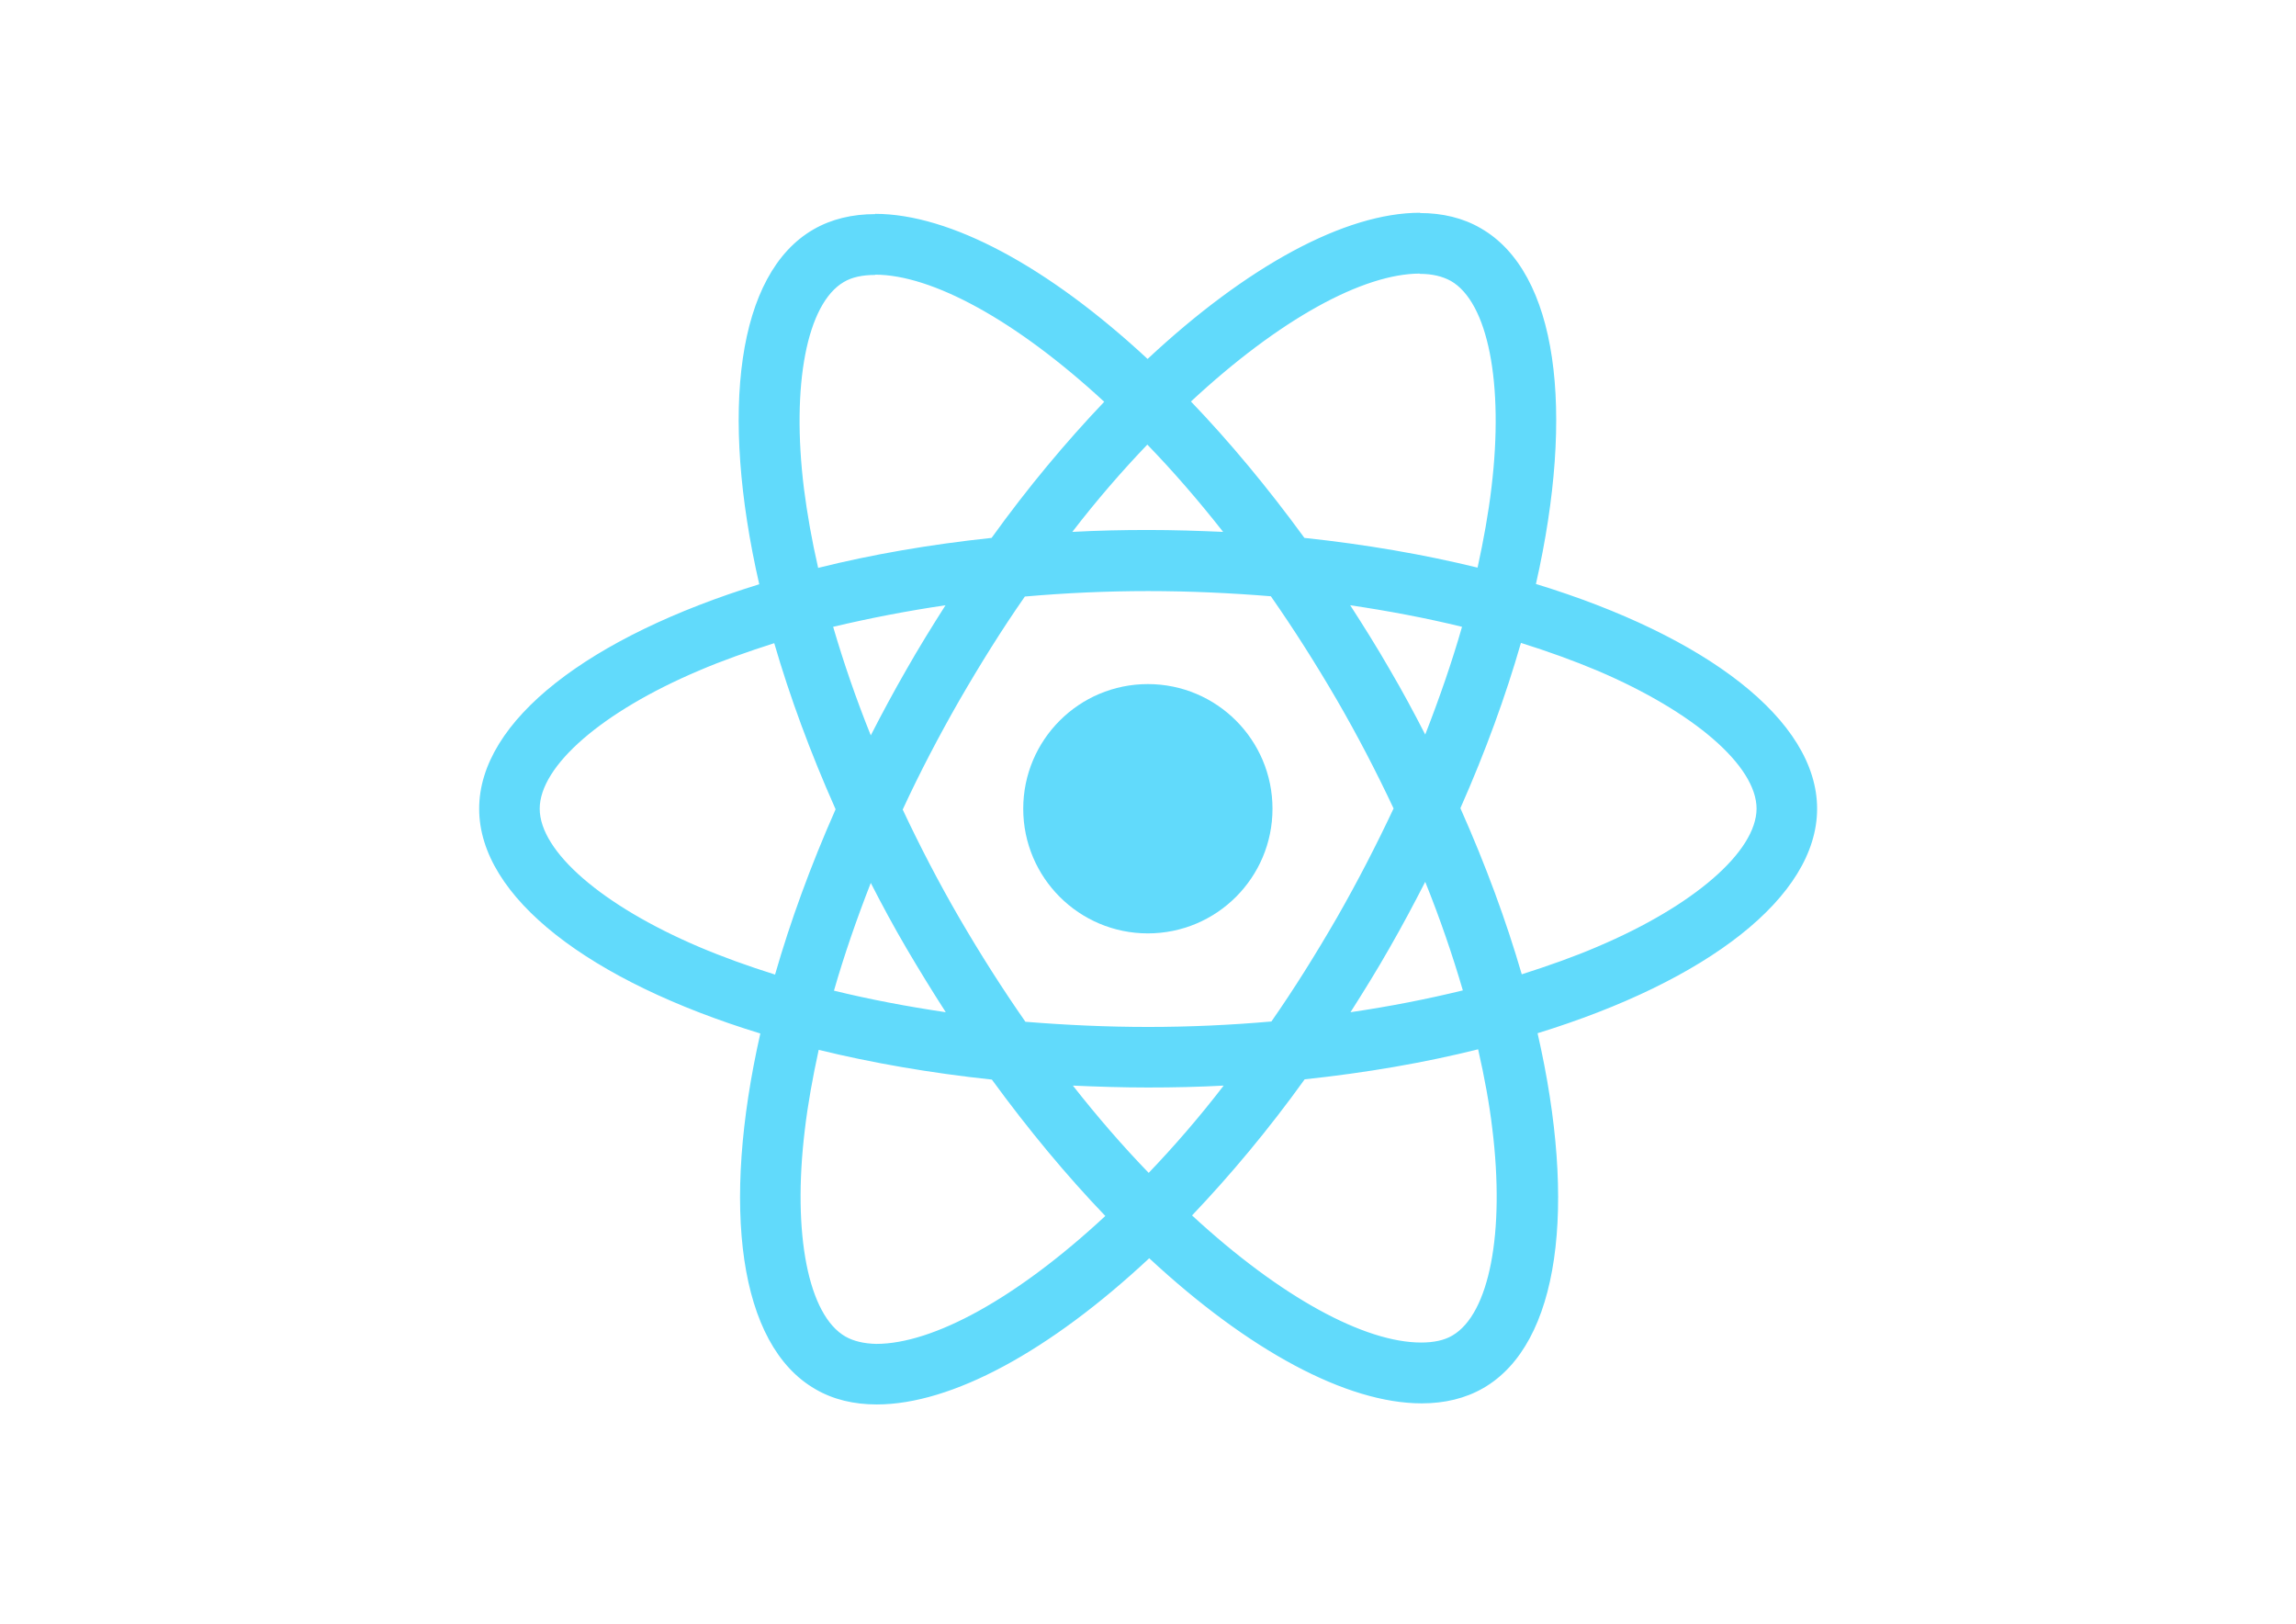
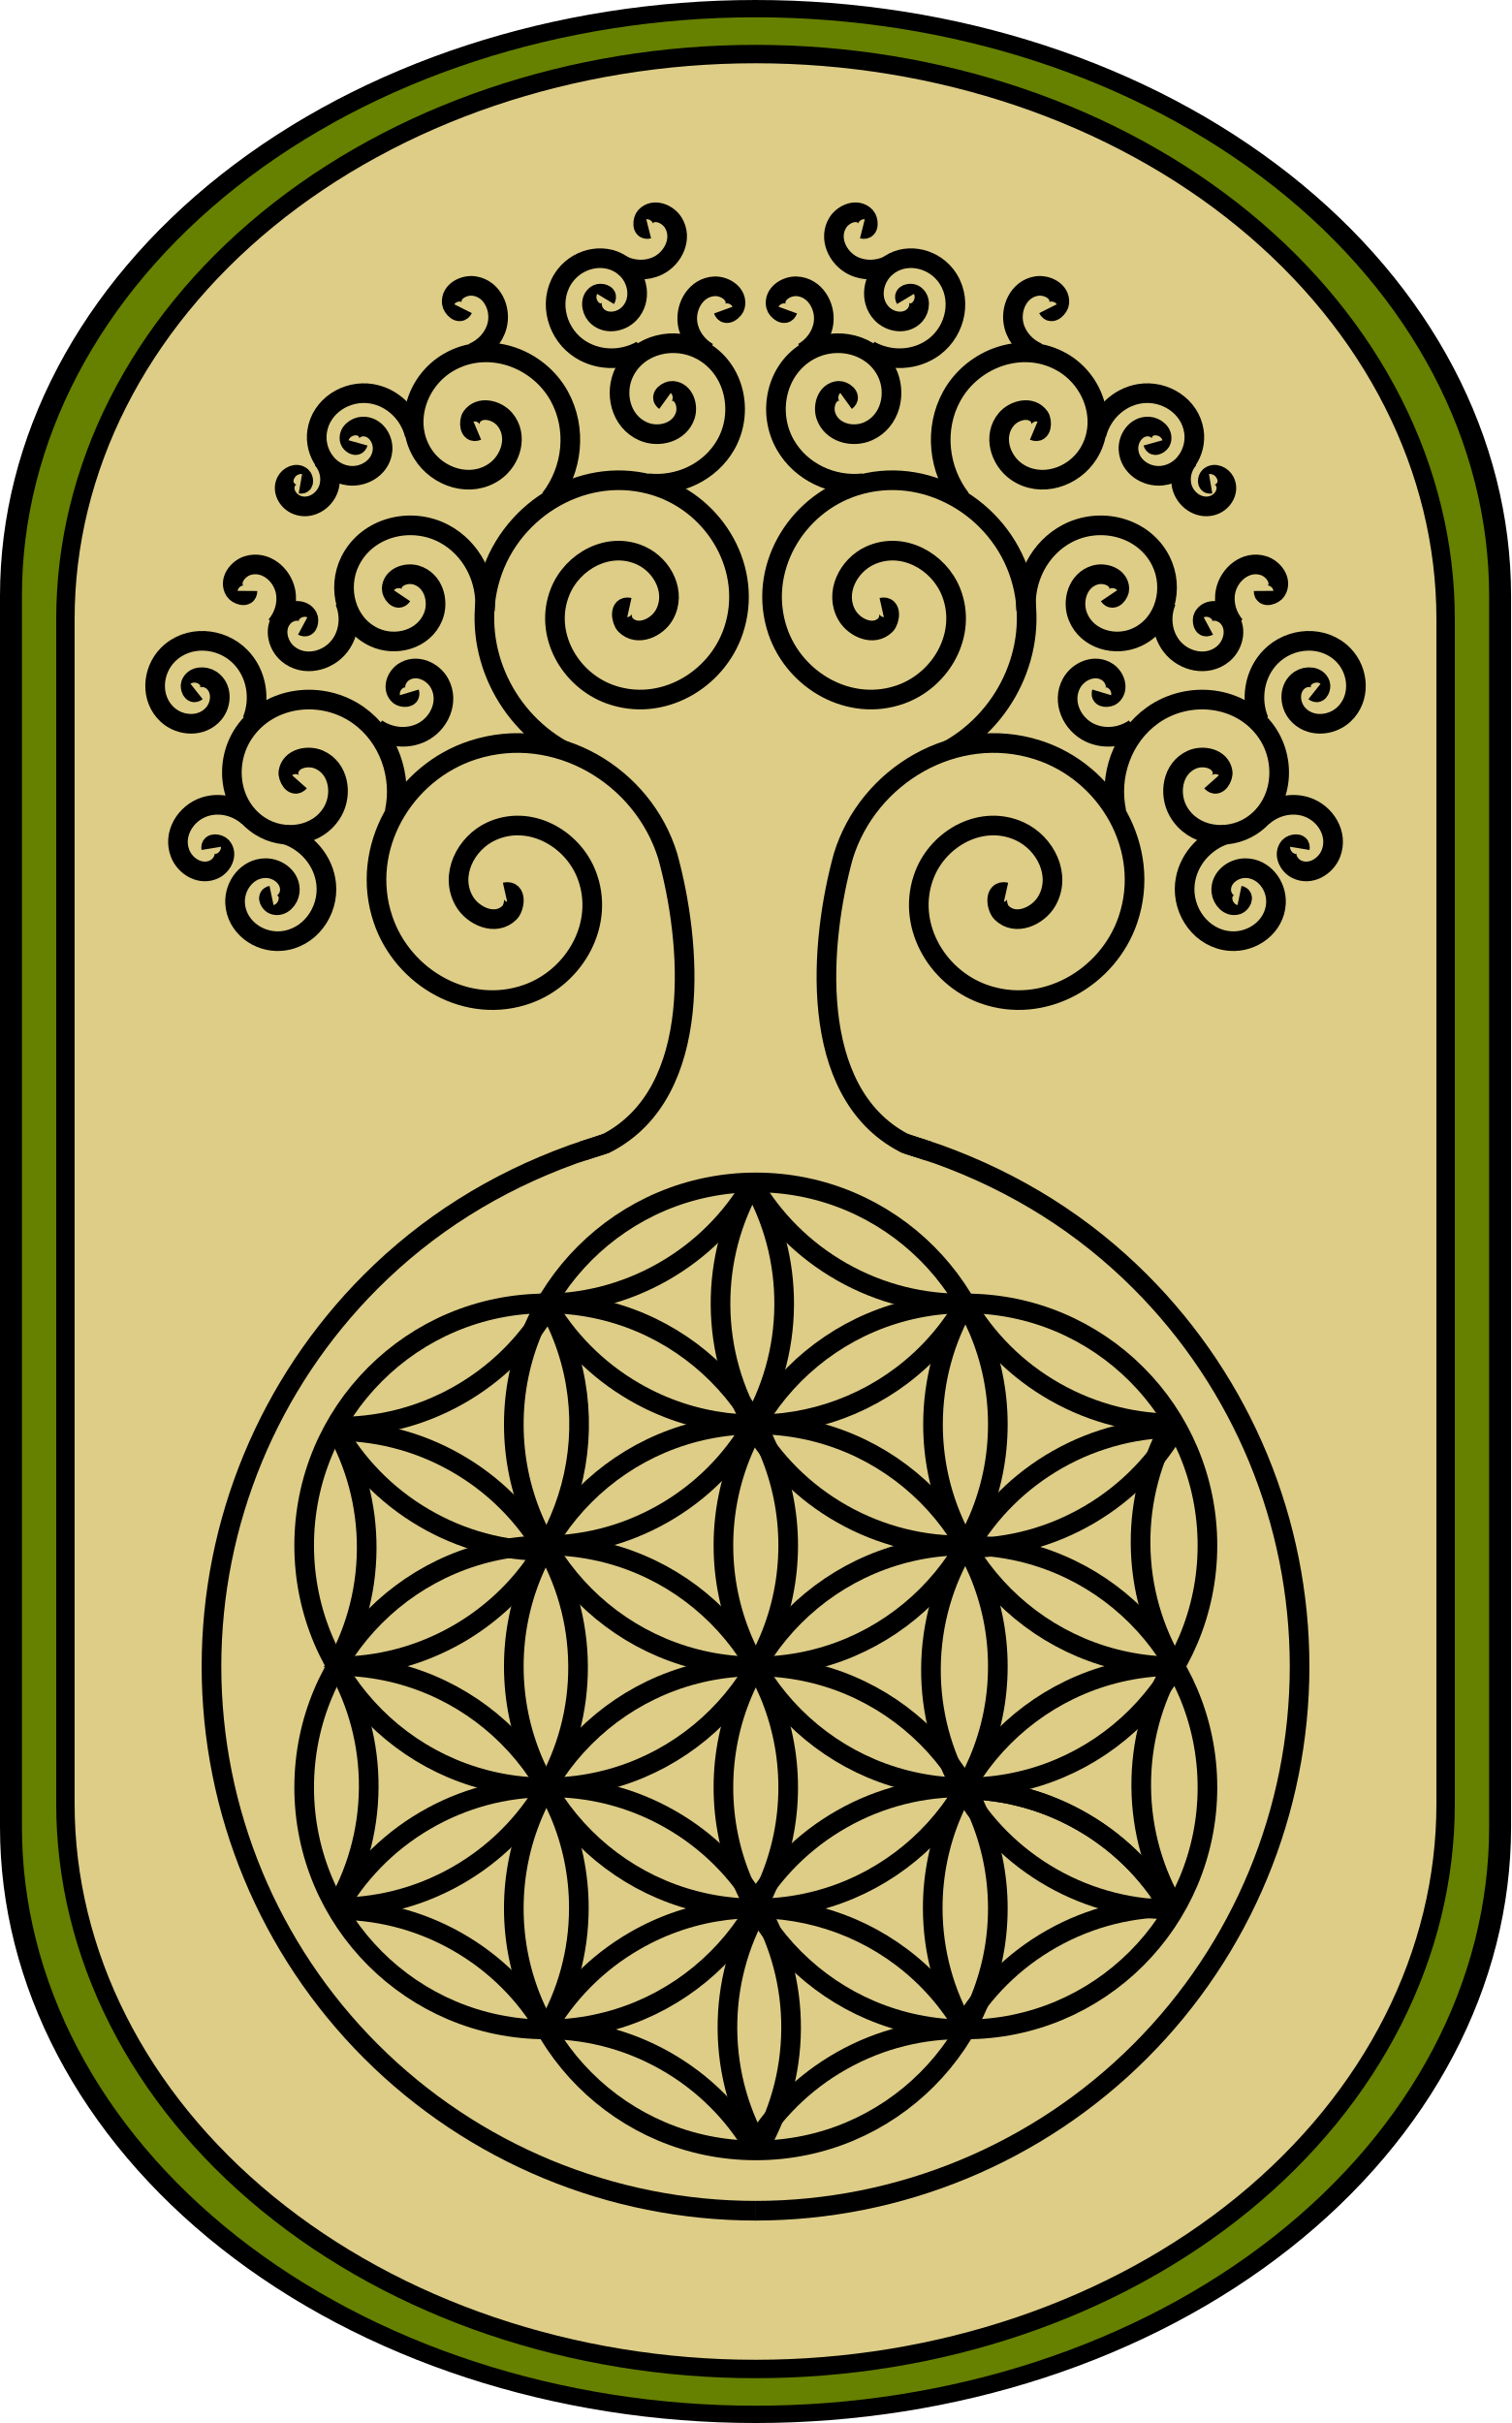
- <svg xmlns="http://www.w3.org/2000/svg" viewBox="0 0 841.9 595.3">
-   <g fill="#61DAFB">
-     <path d="M666.3 296.5c0-32.5-40.7-63.3-103.1-82.4 14.4-63.6 8-114.2-20.2-130.4-6.5-3.8-14.1-5.6-22.4-5.6v22.3c4.6 0 8.3.9 11.4 2.6 13.6 7.8 19.5 37.5 14.9 75.7-1.1 9.4-2.9 19.3-5.1 29.4-19.6-4.8-41-8.5-63.5-10.9-13.5-18.5-27.5-35.3-41.6-50 32.6-30.3 63.2-46.9 84-46.9V78c-27.5 0-63.5 19.6-99.9 53.6-36.4-33.8-72.4-53.2-99.9-53.2v22.3c20.7 0 51.4 16.5 84 46.6-14 14.7-28 31.4-41.3 49.9-22.6 2.4-44 6.1-63.6 11-2.3-10-4-19.7-5.2-29-4.7-38.2 1.1-67.9 14.6-75.8 3-1.8 6.9-2.6 11.5-2.6V78.5c-8.4 0-16 1.8-22.6 5.6-28.1 16.2-34.4 66.7-19.9 130.1-62.2 19.2-102.7 49.9-102.7 82.3 0 32.5 40.7 63.3 103.1 82.4-14.4 63.6-8 114.2 20.2 130.4 6.5 3.8 14.1 5.6 22.5 5.6 27.5 0 63.5-19.6 99.9-53.6 36.4 33.8 72.4 53.2 99.9 53.2 8.4 0 16-1.8 22.6-5.6 28.1-16.2 34.4-66.7 19.9-130.1 62-19.1 102.5-49.9 102.5-82.3zm-130.2-66.7c-3.7 12.9-8.3 26.2-13.5 39.5-4.1-8-8.4-16-13.1-24-4.6-8-9.5-15.8-14.4-23.4 14.2 2.1 27.9 4.7 41 7.9zm-45.8 106.5c-7.8 13.5-15.8 26.3-24.1 38.2-14.9 1.3-30 2-45.2 2-15.1 0-30.2-.7-45-1.9-8.3-11.9-16.4-24.6-24.2-38-7.6-13.1-14.5-26.4-20.8-39.8 6.2-13.4 13.2-26.8 20.7-39.9 7.8-13.5 15.8-26.3 24.1-38.2 14.9-1.3 30-2 45.2-2 15.1 0 30.2.7 45 1.9 8.3 11.9 16.4 24.6 24.2 38 7.6 13.1 14.5 26.4 20.8 39.8-6.3 13.4-13.2 26.8-20.7 39.9zm32.3-13c5.4 13.4 10 26.8 13.8 39.8-13.1 3.2-26.9 5.9-41.2 8 4.9-7.7 9.8-15.6 14.4-23.7 4.6-8 8.9-16.1 13-24.1zM421.2 430c-9.3-9.6-18.6-20.3-27.8-32 9 .4 18.2.7 27.5.7 9.4 0 18.7-.2 27.8-.7-9 11.7-18.3 22.4-27.5 32zm-74.4-58.9c-14.2-2.1-27.9-4.7-41-7.9 3.7-12.9 8.3-26.2 13.5-39.5 4.1 8 8.4 16 13.1 24 4.7 8 9.5 15.8 14.4 23.4zM420.7 163c9.3 9.6 18.6 20.3 27.8 32-9-.4-18.2-.7-27.5-.7-9.4 0-18.7.2-27.8.7 9-11.7 18.3-22.4 27.5-32zm-74 58.9c-4.9 7.7-9.8 15.6-14.4 23.7-4.6 8-8.9 16-13 24-5.4-13.4-10-26.8-13.8-39.8 13.1-3.1 26.9-5.8 41.2-7.9zm-90.5 125.2c-35.4-15.1-58.3-34.9-58.3-50.6 0-15.7 22.9-35.6 58.3-50.6 8.6-3.7 18-7 27.7-10.1 5.7 19.6 13.2 40 22.5 60.9-9.2 20.8-16.6 41.1-22.2 60.6-9.9-3.1-19.3-6.5-28-10.2zM310 490c-13.6-7.8-19.5-37.5-14.9-75.7 1.1-9.4 2.9-19.3 5.1-29.4 19.6 4.8 41 8.5 63.5 10.9 13.5 18.5 27.5 35.3 41.6 50-32.6 30.3-63.2 46.9-84 46.9-4.5-.1-8.3-1-11.3-2.7zm237.2-76.2c4.7 38.2-1.1 67.9-14.6 75.8-3 1.8-6.9 2.6-11.5 2.6-20.7 0-51.4-16.5-84-46.6 14-14.7 28-31.4 41.3-49.9 22.6-2.4 44-6.1 63.6-11 2.3 10.1 4.1 19.8 5.2 29.1zm38.5-66.7c-8.6 3.7-18 7-27.7 10.1-5.7-19.6-13.2-40-22.5-60.9 9.2-20.8 16.6-41.1 22.2-60.6 9.9 3.1 19.3 6.5 28.1 10.2 35.4 15.1 58.3 34.9 58.3 50.6-.1 15.7-23 35.6-58.4 50.6zM320.8 78.4z" />
-     <circle cx="420.9" cy="296.5" r="45.7" />
-     <path d="M520.5 78.1z" />
+ <svg xmlns="http://www.w3.org/2000/svg" xmlns:xlink="http://www.w3.org/1999/xlink" id="svg7651" version="1.1" viewBox="0 0 50 80.178" height="378.795" width="236.221">
+   <defs id="defs7645" />
+   <g transform="translate(66.58364,-95.17914)" id="layer1">
+     <path transform="matrix(0,0.01237929,-0.01569785,0,-3.183734,125.4644)" d="m -853.869,876.732 c -416.245,0 -815.441,165.354 -1109.771,459.684 -294.33,294.33 -459.684,693.527 -459.684,1109.772 0,416.246 165.354,815.443 459.684,1109.773 294.33,294.33 693.526,459.684 1109.771,459.684 H 2437.781 c 416.246,0 815.443,-165.354 1109.774,-459.684 294.33,-294.33 459.684,-693.527 459.684,-1109.773 0,-416.245 -165.354,-815.442 -459.684,-1109.772 C 3253.225,1042.086 2854.027,876.732 2437.781,876.732 Z" id="background-green" style="fill:#668000;fill-opacity:1;fill-rule:evenodd;stroke:#000000;stroke-width:46.238;stroke-linecap:butt;stroke-linejoin:miter;stroke-miterlimit:4;stroke-dasharray:none;stroke-opacity:1" xlink:href="#path11514-9" />
+     <path id="background-kahki" d="m -25.437,102.444 c -4.282,-3.506 -10.091,-5.476 -16.147,-5.476 -6.056,0 -11.864,1.97 -16.147,5.476 -4.282,3.506 -6.688,8.261 -6.688,13.22 v 39.21 c 0,4.958 2.406,9.713 6.688,13.22 4.282,3.506 10.091,5.476 16.147,5.476 6.056,0 11.864,-1.97 16.147,-5.476 4.282,-3.506 6.688,-8.261 6.688,-13.22 v -39.21 c 0,-4.958 -2.406,-9.713 -6.688,-13.22 z" style="fill:#decd87;fill-opacity:1;fill-rule:evenodd;stroke:#000000;stroke-width:0.609;stroke-linecap:butt;stroke-linejoin:miter;stroke-miterlimit:4;stroke-dasharray:none;stroke-opacity:1" />
+     <g id="tree-left">
+       <g id="g6892" transform="matrix(0.02395749,0,0,0.02395749,-17.08046,114.547)" style="fill:none;stroke:#000000;stroke-width:27.127;stroke-miterlimit:4;stroke-dasharray:none;stroke-opacity:1">
+         <path style="fill:none;fill-opacity:0.183;stroke:#000000;stroke-width:27.127;stroke-miterlimit:4;stroke-dasharray:none;stroke-dashoffset:0;stroke-opacity:1" d="m -1261.86,781.462 c 14.164,-4.793 29.046,-8.654 33.9,-11.185 m 0,0 c 135.217,-70.513 116.205,-279.516 83.876,-396.417 -34.371,-111.57 -155.028,-182.845 -268.509,-146.478 -96.296,30.86 -157.741,136.023 -124.658,234.163 27.316,81.031 117.04,132.685 199.816,102.838 65.779,-23.719 107.714,-98.096 81.017,-165.47 -20.03,-50.549 -79.237,-82.901 -131.123,-59.197 -35.356,16.152 -58.446,60.619 -37.377,96.777 11.778,20.214 43.047,34.977 62.43,15.557 7.153,-7.166 10.633,-31.852 -6.263,-28.083" id="path6854" />
+         <path transform="scale(-1,1)" style="fill:none;fill-rule:evenodd;stroke:#000000;stroke-width:27.127;stroke-linecap:butt;stroke-linejoin:miter;stroke-miterlimit:4;stroke-dasharray:none;stroke-opacity:1" id="path6856" d="m 1197.039,30.743 c 14.413,-3.214 11.444,17.843 5.343,23.955 -16.534,16.565 -43.206,3.972 -53.254,-13.27 -17.972,-30.843 1.724,-68.773 31.883,-82.552 44.26,-20.22 94.764,7.377 111.85,50.496 22.772,57.471 -12.998,120.915 -69.109,141.148 -70.609,25.461 -147.145,-18.601 -170.446,-87.722 -28.22,-83.714 24.193,-173.42 106.335,-199.744 96.801,-31.022 199.723,29.777 229.042,124.948 28.37,92.09 -15.739,192.553 -98.765,239.333" />
+         <path transform="matrix(0.2945199,0.810288,-0.810288,0.2945199,-1507.921,-709.3966)" style="fill:none;fill-rule:evenodd;stroke:#000000;stroke-width:31.464;stroke-linecap:butt;stroke-linejoin:miter;stroke-miterlimit:4;stroke-dasharray:none;stroke-opacity:1" id="path6858" d="m 638.416,-212.349 c -9.964,6.754 -14.02,-10.099 -11.226,-16.561 7.573,-17.511 31.565,-15.954 44.347,-5.891 22.864,17.999 19.294,52.654 0.557,72.134 -27.497,28.587 -74.051,22.793 -99.92,-4.778 -34.479,-36.748 -26.365,-95.561 10.112,-127.707 45.903,-40.452 117.124,-29.975 155.493,15.447 32.432,38.393 37.243,93.887 15.046,138.475" />
+         <path transform="matrix(0.7996264,-0.3223449,0.3223449,0.7996264,-1953.041,390.0202)" d="m 638.416,-212.349 c -9.964,6.754 -14.02,-10.099 -11.226,-16.561 7.573,-17.511 31.565,-15.954 44.347,-5.891 22.864,17.999 19.294,52.654 0.557,72.134 -27.497,28.587 -74.051,22.793 -99.92,-4.778 -34.479,-36.748 -26.365,-95.561 10.112,-127.707 45.903,-40.452 117.124,-29.975 155.493,15.447 32.432,38.393 37.243,93.887 15.046,138.475" id="path6860" style="fill:none;fill-rule:evenodd;stroke:#000000;stroke-width:31.464;stroke-linecap:butt;stroke-linejoin:miter;stroke-miterlimit:4;stroke-dasharray:none;stroke-opacity:1" />
+         <path transform="matrix(1.003342,0.2005017,-0.2005017,1.003342,-2090.157,-128.5292)" d="m 638.416,-212.349 c -9.964,6.754 -14.02,-10.099 -11.226,-16.561 7.573,-17.511 31.565,-15.954 44.347,-5.891 22.864,17.999 19.294,52.654 0.557,72.134 -27.497,28.587 -74.051,22.793 -99.92,-4.778 -34.479,-36.748 -26.365,-95.561 10.112,-127.707 45.903,-40.452 117.124,-29.975 155.493,15.447 32.432,38.393 37.243,93.887 15.046,138.475" id="path6862" style="fill:none;fill-rule:evenodd;stroke:#000000;stroke-width:26.512;stroke-linecap:butt;stroke-linejoin:miter;stroke-miterlimit:4;stroke-dasharray:none;stroke-opacity:1" />
+         <path transform="matrix(0.9915529,-0.2524267,0.2524267,0.9915529,-2232.054,643.155)" style="fill:none;fill-rule:evenodd;stroke:#000000;stroke-width:26.512;stroke-linecap:butt;stroke-linejoin:miter;stroke-miterlimit:4;stroke-dasharray:none;stroke-opacity:1" id="path6864" d="m 638.416,-212.349 c -9.964,6.754 -14.02,-10.099 -11.226,-16.561 7.573,-17.511 31.565,-15.954 44.347,-5.891 22.864,17.999 19.294,52.654 0.557,72.134 -27.497,28.587 -74.051,22.793 -99.92,-4.778 -34.479,-36.748 -26.365,-95.561 10.112,-127.707 45.903,-40.452 117.124,-29.975 155.493,15.447 32.432,38.393 37.243,93.887 15.046,138.475" />
+         <path transform="matrix(0.03468994,0.6418472,0.6418472,-0.03468994,-1115.731,-812.6412)" d="m 638.416,-212.349 c -9.964,6.754 -14.02,-10.099 -11.226,-16.561 7.573,-17.511 31.565,-15.954 44.347,-5.891 22.864,17.999 19.294,52.654 0.557,72.134 -27.497,28.587 -74.051,22.793 -99.92,-4.778 -34.479,-36.748 -26.365,-95.561 10.112,-127.707 45.903,-40.452 117.124,-29.975 155.493,15.447 32.432,38.393 37.243,93.887 15.046,138.475" id="path6866" style="fill:none;fill-rule:evenodd;stroke:#000000;stroke-width:42.202;stroke-linecap:butt;stroke-linejoin:miter;stroke-miterlimit:4;stroke-dasharray:none;stroke-opacity:1" />
+         <path transform="matrix(0.4462059,-0.4626787,-0.4626787,-0.4462059,-2074.378,629.0607)" style="fill:none;fill-rule:evenodd;stroke:#000000;stroke-width:42.202;stroke-linecap:butt;stroke-linejoin:miter;stroke-miterlimit:4;stroke-dasharray:none;stroke-opacity:1" id="path6868" d="m 638.416,-212.349 c -9.964,6.754 -14.02,-10.099 -11.226,-16.561 7.573,-17.511 31.565,-15.954 44.347,-5.891 22.864,17.999 19.294,52.654 0.557,72.134 -27.497,28.587 -74.051,22.793 -99.92,-4.778 -34.479,-36.748 -26.365,-95.561 10.112,-127.707 45.903,-40.452 117.124,-29.975 155.493,15.447 32.432,38.393 37.243,93.887 15.046,138.475" />
+         <path transform="matrix(0.6410219,-0.04756129,0.04756129,0.6410219,-2193.916,313.143)" d="m 638.416,-212.349 c -9.964,6.754 -14.02,-10.099 -11.226,-16.561 7.573,-17.511 31.565,-15.954 44.347,-5.891 22.864,17.999 19.294,52.654 0.557,72.134 -27.497,28.587 -74.051,22.793 -99.92,-4.778 -34.479,-36.748 -26.365,-95.561 10.112,-127.707 45.903,-40.452 117.124,-29.975 155.493,15.447 32.432,38.393 37.243,93.887 15.046,138.475" id="path6870" style="fill:none;fill-rule:evenodd;stroke:#000000;stroke-width:42.202;stroke-linecap:butt;stroke-linejoin:miter;stroke-miterlimit:4;stroke-dasharray:none;stroke-opacity:1" />
+         <path transform="rotate(-17.15978,-961.9086,7075.85)" style="fill:none;fill-rule:evenodd;stroke:#000000;stroke-width:27.127;stroke-linecap:butt;stroke-linejoin:miter;stroke-miterlimit:4;stroke-dasharray:none;stroke-opacity:1" id="path6872" d="m 567.119,297.25 c -0.068,8.726 -11.797,4.213 -14.504,-0.114 -7.336,-11.725 3.466,-25.405 14.731,-28.894 20.151,-6.241 39.367,10.15 43.285,29.349 5.749,28.175 -16.865,53.579 -43.966,57.675 -21.86,3.304 -43.959,-6.414 -57.587,-23.553" />
+         <path transform="matrix(-0.4799928,0.8772724,0.8772724,0.4799928,-1636.791,-583.9865)" d="m 567.119,297.25 c -0.068,8.726 -11.797,4.213 -14.504,-0.114 -7.336,-11.725 3.466,-25.405 14.731,-28.894 20.151,-6.241 39.367,10.15 43.285,29.349 5.749,28.175 -16.865,53.579 -43.966,57.675 -21.86,3.304 -43.959,-6.414 -57.587,-23.553" id="path6874" style="fill:none;fill-rule:evenodd;stroke:#000000;stroke-width:27.127;stroke-linecap:butt;stroke-linejoin:miter;stroke-miterlimit:4;stroke-dasharray:none;stroke-opacity:1" />
+         <path transform="rotate(170.2245,-606.546,230.1747)" style="fill:none;fill-rule:evenodd;stroke:#000000;stroke-width:27.127;stroke-linecap:butt;stroke-linejoin:miter;stroke-miterlimit:4;stroke-dasharray:none;stroke-opacity:1" id="path6876" d="m 567.119,297.25 c -0.068,8.726 -11.797,4.213 -14.504,-0.114 -7.336,-11.725 3.466,-25.405 14.731,-28.894 20.151,-6.241 39.367,10.15 43.285,29.349 5.749,28.175 -16.865,53.579 -43.966,57.675 -21.86,3.304 -43.959,-6.414 -57.587,-23.553" />
+         <g id="g6882" transform="rotate(-104.5177,-511.9169,611.4827)" style="stroke:#000000;stroke-width:27.127;stroke-miterlimit:4;stroke-dasharray:none;stroke-opacity:1">
+           <path transform="matrix(0.2555921,0.5277207,-0.5277207,0.2555921,260.9026,-494.5922)" d="m 638.416,-212.349 c -9.964,6.754 -14.02,-10.099 -11.226,-16.561 7.573,-17.511 31.565,-15.954 44.347,-5.891 22.864,17.999 19.294,52.654 0.557,72.134 -27.497,28.587 -74.051,22.793 -99.92,-4.778 -34.479,-36.748 -26.365,-95.561 10.112,-127.707 45.903,-40.452 117.124,-29.975 155.493,15.447 32.432,38.393 37.243,93.887 15.046,138.475" id="path6878" style="fill:none;fill-rule:evenodd;stroke:#000000;stroke-width:46.263;stroke-linecap:butt;stroke-linejoin:miter;stroke-miterlimit:4;stroke-dasharray:none;stroke-opacity:1" />
+           <path transform="matrix(-0.6173987,-0.2852501,-0.2852501,0.6173987,936.3906,-324.9084)" d="m 567.119,297.25 c -0.068,8.726 -11.797,4.213 -14.504,-0.114 -7.336,-11.725 3.466,-25.405 14.731,-28.894 20.151,-6.241 39.367,10.15 43.285,29.349 5.749,28.175 -16.865,53.579 -43.966,57.675 -21.86,3.304 -43.959,-6.414 -57.587,-23.553" id="path6880" style="fill:none;fill-rule:evenodd;stroke:#000000;stroke-width:39.886;stroke-linecap:butt;stroke-linejoin:miter;stroke-miterlimit:4;stroke-dasharray:none;stroke-opacity:1" />
+         </g>
+         <path transform="matrix(-0.9848088,0.1736425,0.1736425,0.9848088,-95.66822,-183.9089)" style="fill:none;fill-rule:evenodd;stroke:#000000;stroke-width:27.127;stroke-linecap:butt;stroke-linejoin:miter;stroke-miterlimit:4;stroke-dasharray:none;stroke-opacity:1" id="path6884" d="m 922.857,-361.924 c -1.822,10.368 -14.874,2.66 -17.232,-3.028 -6.389,-15.412 9.189,-29.532 23.287,-31.436 25.217,-3.406 44.808,19.925 45.64,43.546 0.609,17.302 -7.627,33.964 -20.804,44.977" />
+         <path transform="rotate(-9.541578,1814.087,15683.051)" d="m 922.857,-361.924 c -1.822,10.368 -14.874,2.66 -17.232,-3.028 -6.389,-15.412 9.189,-29.532 23.287,-31.436 25.217,-3.406 44.808,19.925 45.64,43.546 0.609,17.302 -7.627,33.964 -20.804,44.977" id="path6886" style="fill:none;fill-rule:evenodd;stroke:#000000;stroke-width:27.127;stroke-linecap:butt;stroke-linejoin:miter;stroke-miterlimit:4;stroke-dasharray:none;stroke-opacity:1" />
+         <path transform="rotate(16.72077,-183.5221,-8365.74)" style="fill:none;fill-rule:evenodd;stroke:#000000;stroke-width:27.127;stroke-linecap:butt;stroke-linejoin:miter;stroke-miterlimit:4;stroke-dasharray:none;stroke-opacity:1" id="path6888" d="m 922.857,-361.924 c -1.822,10.368 -14.874,2.66 -17.232,-3.028 -6.389,-15.412 9.189,-29.532 23.287,-31.436 25.217,-3.406 44.808,19.925 45.64,43.546 0.609,17.302 -7.627,33.964 -20.804,44.977" />
+         <path transform="rotate(65.86777,-23.05272,-2042.856)" d="m 922.857,-361.924 c -1.822,10.368 -14.874,2.66 -17.232,-3.028 -6.389,-15.412 9.189,-29.532 23.287,-31.436 25.217,-3.406 44.808,19.925 45.64,43.546 0.609,17.302 -7.627,33.964 -20.804,44.977" id="path6890" style="fill:none;fill-rule:evenodd;stroke:#000000;stroke-width:27.127;stroke-linecap:butt;stroke-linejoin:miter;stroke-miterlimit:4;stroke-dasharray:none;stroke-opacity:1" />
+       </g>
+       <path style="fill:none;fill-opacity:0.183;stroke:#000000;stroke-width:0.65;stroke-miterlimit:4;stroke-dasharray:none;stroke-dashoffset:0;stroke-opacity:1" d="m -41.574,168.333 c -4.777,0 -9.358,-1.898 -12.736,-5.276 -3.378,-3.378 -5.276,-7.959 -5.276,-12.736 0,-4.777 1.898,-9.358 5.276,-12.736 1.86,-1.86 4.085,-3.271 6.684,-4.21 0.161,-0.058 0.679,-0.222 1.128,-0.374" id="path6894" />
+     </g>
+     <g id="tree-right">
+       <g style="fill:none;stroke:#000000;stroke-width:27.127;stroke-miterlimit:4;stroke-dasharray:none;stroke-opacity:1" transform="matrix(-0.02395749,0,0,0.02395749,-66.08679,114.547)" id="g6934">
+         <path id="path6896" d="m -1261.86,781.462 c 14.164,-4.793 29.046,-8.654 33.9,-11.185 m 0,0 c 135.217,-70.513 116.205,-279.516 83.876,-396.417 -34.371,-111.57 -155.028,-182.845 -268.509,-146.478 -96.296,30.86 -157.741,136.023 -124.658,234.163 27.316,81.031 117.04,132.685 199.816,102.838 65.779,-23.719 107.714,-98.096 81.017,-165.47 -20.03,-50.549 -79.237,-82.901 -131.123,-59.197 -35.356,16.152 -58.446,60.619 -37.377,96.777 11.778,20.214 43.047,34.977 62.43,15.557 7.153,-7.166 10.633,-31.852 -6.263,-28.083" style="fill:none;fill-opacity:0.183;stroke:#000000;stroke-width:27.127;stroke-miterlimit:4;stroke-dasharray:none;stroke-dashoffset:0;stroke-opacity:1" />
+         <path transform="scale(-1,1)" d="m 1197.039,30.743 c 14.413,-3.214 11.444,17.843 5.343,23.955 -16.534,16.565 -43.206,3.972 -53.254,-13.27 -17.972,-30.843 1.724,-68.773 31.883,-82.552 44.26,-20.22 94.764,7.377 111.85,50.496 22.772,57.471 -12.998,120.915 -69.109,141.148 -70.609,25.461 -147.145,-18.601 -170.446,-87.722 -28.22,-83.714 24.193,-173.42 106.335,-199.744 96.801,-31.022 199.723,29.777 229.042,124.948 28.37,92.09 -15.739,192.553 -98.765,239.333" id="path6898" style="fill:none;fill-rule:evenodd;stroke:#000000;stroke-width:27.127;stroke-linecap:butt;stroke-linejoin:miter;stroke-miterlimit:4;stroke-dasharray:none;stroke-opacity:1" />
+         <path transform="matrix(0.2945199,0.810288,-0.810288,0.2945199,-1507.921,-709.3966)" d="m 638.416,-212.349 c -9.964,6.754 -14.02,-10.099 -11.226,-16.561 7.573,-17.511 31.565,-15.954 44.347,-5.891 22.864,17.999 19.294,52.654 0.557,72.134 -27.497,28.587 -74.051,22.793 -99.92,-4.778 -34.479,-36.748 -26.365,-95.561 10.112,-127.707 45.903,-40.452 117.124,-29.975 155.493,15.447 32.432,38.393 37.243,93.887 15.046,138.475" id="path6900" style="fill:none;fill-rule:evenodd;stroke:#000000;stroke-width:31.464;stroke-linecap:butt;stroke-linejoin:miter;stroke-miterlimit:4;stroke-dasharray:none;stroke-opacity:1" />
+         <path transform="matrix(0.7996264,-0.3223449,0.3223449,0.7996264,-1953.041,390.0202)" style="fill:none;fill-rule:evenodd;stroke:#000000;stroke-width:31.464;stroke-linecap:butt;stroke-linejoin:miter;stroke-miterlimit:4;stroke-dasharray:none;stroke-opacity:1" id="path6902" d="m 638.416,-212.349 c -9.964,6.754 -14.02,-10.099 -11.226,-16.561 7.573,-17.511 31.565,-15.954 44.347,-5.891 22.864,17.999 19.294,52.654 0.557,72.134 -27.497,28.587 -74.051,22.793 -99.92,-4.778 -34.479,-36.748 -26.365,-95.561 10.112,-127.707 45.903,-40.452 117.124,-29.975 155.493,15.447 32.432,38.393 37.243,93.887 15.046,138.475" />
+         <path transform="matrix(1.003342,0.2005017,-0.2005017,1.003342,-2090.157,-128.5292)" style="fill:none;fill-rule:evenodd;stroke:#000000;stroke-width:26.512;stroke-linecap:butt;stroke-linejoin:miter;stroke-miterlimit:4;stroke-dasharray:none;stroke-opacity:1" id="path6904" d="m 638.416,-212.349 c -9.964,6.754 -14.02,-10.099 -11.226,-16.561 7.573,-17.511 31.565,-15.954 44.347,-5.891 22.864,17.999 19.294,52.654 0.557,72.134 -27.497,28.587 -74.051,22.793 -99.92,-4.778 -34.479,-36.748 -26.365,-95.561 10.112,-127.707 45.903,-40.452 117.124,-29.975 155.493,15.447 32.432,38.393 37.243,93.887 15.046,138.475" />
+         <path transform="matrix(0.9915529,-0.2524267,0.2524267,0.9915529,-2232.054,643.155)" d="m 638.416,-212.349 c -9.964,6.754 -14.02,-10.099 -11.226,-16.561 7.573,-17.511 31.565,-15.954 44.347,-5.891 22.864,17.999 19.294,52.654 0.557,72.134 -27.497,28.587 -74.051,22.793 -99.92,-4.778 -34.479,-36.748 -26.365,-95.561 10.112,-127.707 45.903,-40.452 117.124,-29.975 155.493,15.447 32.432,38.393 37.243,93.887 15.046,138.475" id="path6906" style="fill:none;fill-rule:evenodd;stroke:#000000;stroke-width:26.512;stroke-linecap:butt;stroke-linejoin:miter;stroke-miterlimit:4;stroke-dasharray:none;stroke-opacity:1" />
+         <path transform="matrix(0.03468994,0.6418472,0.6418472,-0.03468994,-1115.731,-812.6412)" style="fill:none;fill-rule:evenodd;stroke:#000000;stroke-width:42.202;stroke-linecap:butt;stroke-linejoin:miter;stroke-miterlimit:4;stroke-dasharray:none;stroke-opacity:1" id="path6908" d="m 638.416,-212.349 c -9.964,6.754 -14.02,-10.099 -11.226,-16.561 7.573,-17.511 31.565,-15.954 44.347,-5.891 22.864,17.999 19.294,52.654 0.557,72.134 -27.497,28.587 -74.051,22.793 -99.92,-4.778 -34.479,-36.748 -26.365,-95.561 10.112,-127.707 45.903,-40.452 117.124,-29.975 155.493,15.447 32.432,38.393 37.243,93.887 15.046,138.475" />
+         <path transform="matrix(0.4462059,-0.4626787,-0.4626787,-0.4462059,-2074.378,629.0607)" d="m 638.416,-212.349 c -9.964,6.754 -14.02,-10.099 -11.226,-16.561 7.573,-17.511 31.565,-15.954 44.347,-5.891 22.864,17.999 19.294,52.654 0.557,72.134 -27.497,28.587 -74.051,22.793 -99.92,-4.778 -34.479,-36.748 -26.365,-95.561 10.112,-127.707 45.903,-40.452 117.124,-29.975 155.493,15.447 32.432,38.393 37.243,93.887 15.046,138.475" id="path6910" style="fill:none;fill-rule:evenodd;stroke:#000000;stroke-width:42.202;stroke-linecap:butt;stroke-linejoin:miter;stroke-miterlimit:4;stroke-dasharray:none;stroke-opacity:1" />
+         <path transform="matrix(0.6410219,-0.04756129,0.04756129,0.6410219,-2193.916,313.143)" style="fill:none;fill-rule:evenodd;stroke:#000000;stroke-width:42.202;stroke-linecap:butt;stroke-linejoin:miter;stroke-miterlimit:4;stroke-dasharray:none;stroke-opacity:1" id="path6912" d="m 638.416,-212.349 c -9.964,6.754 -14.02,-10.099 -11.226,-16.561 7.573,-17.511 31.565,-15.954 44.347,-5.891 22.864,17.999 19.294,52.654 0.557,72.134 -27.497,28.587 -74.051,22.793 -99.92,-4.778 -34.479,-36.748 -26.365,-95.561 10.112,-127.707 45.903,-40.452 117.124,-29.975 155.493,15.447 32.432,38.393 37.243,93.887 15.046,138.475" />
+         <path transform="rotate(-17.15978,-961.9086,7075.85)" d="m 567.119,297.25 c -0.068,8.726 -11.797,4.213 -14.504,-0.114 -7.336,-11.725 3.466,-25.405 14.731,-28.894 20.151,-6.241 39.367,10.15 43.285,29.349 5.749,28.175 -16.865,53.579 -43.966,57.675 -21.86,3.304 -43.959,-6.414 -57.587,-23.553" id="path6914" style="fill:none;fill-rule:evenodd;stroke:#000000;stroke-width:27.127;stroke-linecap:butt;stroke-linejoin:miter;stroke-miterlimit:4;stroke-dasharray:none;stroke-opacity:1" />
+         <path transform="matrix(-0.4799928,0.8772724,0.8772724,0.4799928,-1636.791,-583.9865)" style="fill:none;fill-rule:evenodd;stroke:#000000;stroke-width:27.127;stroke-linecap:butt;stroke-linejoin:miter;stroke-miterlimit:4;stroke-dasharray:none;stroke-opacity:1" id="path6916" d="m 567.119,297.25 c -0.068,8.726 -11.797,4.213 -14.504,-0.114 -7.336,-11.725 3.466,-25.405 14.731,-28.894 20.151,-6.241 39.367,10.15 43.285,29.349 5.749,28.175 -16.865,53.579 -43.966,57.675 -21.86,3.304 -43.959,-6.414 -57.587,-23.553" />
+         <path transform="rotate(170.2245,-606.546,230.1747)" d="m 567.119,297.25 c -0.068,8.726 -11.797,4.213 -14.504,-0.114 -7.336,-11.725 3.466,-25.405 14.731,-28.894 20.151,-6.241 39.367,10.15 43.285,29.349 5.749,28.175 -16.865,53.579 -43.966,57.675 -21.86,3.304 -43.959,-6.414 -57.587,-23.553" id="path6918" style="fill:none;fill-rule:evenodd;stroke:#000000;stroke-width:27.127;stroke-linecap:butt;stroke-linejoin:miter;stroke-miterlimit:4;stroke-dasharray:none;stroke-opacity:1" />
+         <g style="stroke:#000000;stroke-width:27.127;stroke-miterlimit:4;stroke-dasharray:none;stroke-opacity:1" transform="rotate(-104.5177,-511.9169,611.4827)" id="g6924">
+           <path transform="matrix(0.2555921,0.5277207,-0.5277207,0.2555921,260.9026,-494.5922)" style="fill:none;fill-rule:evenodd;stroke:#000000;stroke-width:46.263;stroke-linecap:butt;stroke-linejoin:miter;stroke-miterlimit:4;stroke-dasharray:none;stroke-opacity:1" id="path6920" d="m 638.416,-212.349 c -9.964,6.754 -14.02,-10.099 -11.226,-16.561 7.573,-17.511 31.565,-15.954 44.347,-5.891 22.864,17.999 19.294,52.654 0.557,72.134 -27.497,28.587 -74.051,22.793 -99.92,-4.778 -34.479,-36.748 -26.365,-95.561 10.112,-127.707 45.903,-40.452 117.124,-29.975 155.493,15.447 32.432,38.393 37.243,93.887 15.046,138.475" />
+           <path transform="matrix(-0.6173987,-0.2852501,-0.2852501,0.6173987,936.3906,-324.9084)" style="fill:none;fill-rule:evenodd;stroke:#000000;stroke-width:39.886;stroke-linecap:butt;stroke-linejoin:miter;stroke-miterlimit:4;stroke-dasharray:none;stroke-opacity:1" id="path6922" d="m 567.119,297.25 c -0.068,8.726 -11.797,4.213 -14.504,-0.114 -7.336,-11.725 3.466,-25.405 14.731,-28.894 20.151,-6.241 39.367,10.15 43.285,29.349 5.749,28.175 -16.865,53.579 -43.966,57.675 -21.86,3.304 -43.959,-6.414 -57.587,-23.553" />
+         </g>
+         <path transform="matrix(-0.9848088,0.1736425,0.1736425,0.9848088,-95.66822,-183.9089)" d="m 922.857,-361.924 c -1.822,10.368 -14.874,2.66 -17.232,-3.028 -6.389,-15.412 9.189,-29.532 23.287,-31.436 25.217,-3.406 44.808,19.925 45.64,43.546 0.609,17.302 -7.627,33.964 -20.804,44.977" id="path6926" style="fill:none;fill-rule:evenodd;stroke:#000000;stroke-width:27.127;stroke-linecap:butt;stroke-linejoin:miter;stroke-miterlimit:4;stroke-dasharray:none;stroke-opacity:1" />
+         <path transform="rotate(-9.541578,1814.087,15683.051)" style="fill:none;fill-rule:evenodd;stroke:#000000;stroke-width:27.127;stroke-linecap:butt;stroke-linejoin:miter;stroke-miterlimit:4;stroke-dasharray:none;stroke-opacity:1" id="path6928" d="m 922.857,-361.924 c -1.822,10.368 -14.874,2.66 -17.232,-3.028 -6.389,-15.412 9.189,-29.532 23.287,-31.436 25.217,-3.406 44.808,19.925 45.64,43.546 0.609,17.302 -7.627,33.964 -20.804,44.977" />
+         <path transform="rotate(16.72077,-183.5221,-8365.74)" d="m 922.857,-361.924 c -1.822,10.368 -14.874,2.66 -17.232,-3.028 -6.389,-15.412 9.189,-29.532 23.287,-31.436 25.217,-3.406 44.808,19.925 45.64,43.546 0.609,17.302 -7.627,33.964 -20.804,44.977" id="path6930" style="fill:none;fill-rule:evenodd;stroke:#000000;stroke-width:27.127;stroke-linecap:butt;stroke-linejoin:miter;stroke-miterlimit:4;stroke-dasharray:none;stroke-opacity:1" />
+         <path transform="rotate(65.86777,-23.05272,-2042.856)" style="fill:none;fill-rule:evenodd;stroke:#000000;stroke-width:27.127;stroke-linecap:butt;stroke-linejoin:miter;stroke-miterlimit:4;stroke-dasharray:none;stroke-opacity:1" id="path6932" d="m 922.857,-361.924 c -1.822,10.368 -14.874,2.66 -17.232,-3.028 -6.389,-15.412 9.189,-29.532 23.287,-31.436 25.217,-3.406 44.808,19.925 45.64,43.546 0.609,17.302 -7.627,33.964 -20.804,44.977" />
+       </g>
+       <path id="path6936" d="m -41.593,168.333 c 4.777,0 9.358,-1.898 12.736,-5.276 3.378,-3.378 5.276,-7.959 5.276,-12.736 0,-4.777 -1.898,-9.358 -5.276,-12.736 -1.86,-1.86 -4.085,-3.271 -6.684,-4.21 -0.161,-0.058 -0.679,-0.222 -1.128,-0.374" style="fill:none;fill-opacity:0.183;stroke:#000000;stroke-width:0.65;stroke-miterlimit:4;stroke-dasharray:none;stroke-dashoffset:0;stroke-opacity:1" />
+     </g>
+     <g id="seed">
+       <ellipse ry="8.008" rx="8.008" cy="150.322" cx="-41.574" style="fill:none;stroke:#000000;stroke-width:0.65;stroke-linecap:butt;stroke-linejoin:miter;stroke-miterlimit:4;stroke-dasharray:none;stroke-opacity:1" id="ellipse6792" />
+       <ellipse ry="8.008" rx="8.008" cy="142.314" cx="-41.574" style="fill:none;stroke:#000000;stroke-width:0.65;stroke-linecap:butt;stroke-linejoin:miter;stroke-miterlimit:4;stroke-dasharray:none;stroke-opacity:1" id="ellipse6794" />
+       <ellipse ry="8.008" rx="8.008" cy="158.329" cx="-41.574" style="fill:none;stroke:#000000;stroke-width:0.65;stroke-linecap:butt;stroke-linejoin:miter;stroke-miterlimit:4;stroke-dasharray:none;stroke-opacity:1" id="ellipse6796" />
+       <ellipse ry="8.008" rx="8.008" cy="146.318" cx="-48.511" style="fill:none;stroke:#000000;stroke-width:0.65;stroke-linecap:butt;stroke-linejoin:miter;stroke-miterlimit:4;stroke-dasharray:none;stroke-opacity:1" id="ellipse6798" />
+       <ellipse ry="8.008" rx="8.008" cy="146.318" cx="-34.638" style="fill:none;stroke:#000000;stroke-width:0.65;stroke-linecap:butt;stroke-linejoin:miter;stroke-miterlimit:4;stroke-dasharray:none;stroke-opacity:1" id="ellipse6800" />
+       <ellipse ry="8.008" rx="8.008" cy="154.325" cx="-48.511" style="fill:none;stroke:#000000;stroke-width:0.65;stroke-linecap:butt;stroke-linejoin:miter;stroke-miterlimit:4;stroke-dasharray:none;stroke-opacity:1" id="ellipse6802" />
+       <ellipse ry="8.008" rx="8.008" cy="154.325" cx="-34.638" style="fill:none;stroke:#000000;stroke-width:0.65;stroke-linecap:butt;stroke-linejoin:miter;stroke-miterlimit:4;stroke-dasharray:none;stroke-opacity:1" id="ellipse6804" />
+       <path id="path6806" d="m -27.703,150.322 c -4.423,0 -8.008,-3.585 -8.008,-8.008 0,-1.465 0.393,-2.837 1.08,-4.018" style="fill:none;stroke:#000000;stroke-width:0.65;stroke-linecap:butt;stroke-linejoin:miter;stroke-miterlimit:4;stroke-dasharray:none;stroke-opacity:1" />
+       <path style="fill:none;stroke:#000000;stroke-width:0.65;stroke-linecap:butt;stroke-linejoin:miter;stroke-miterlimit:4;stroke-dasharray:none;stroke-opacity:1" d="m -34.64,138.31 c -2.211,3.83 -7.109,5.142 -10.939,2.931 -1.268,-0.732 -2.261,-1.759 -2.94,-2.944" id="path6808" />
+       <path style="fill:none;stroke:#000000;stroke-width:0.65;stroke-linecap:butt;stroke-linejoin:miter;stroke-miterlimit:4;stroke-dasharray:none;stroke-opacity:1" d="m -48.495,138.309 c 2.211,3.83 0.899,8.727 -2.931,10.939 -1.268,0.732 -2.654,1.078 -4.02,1.074" id="path6810" />
+       <path style="fill:none;stroke:#000000;stroke-width:0.65;stroke-linecap:butt;stroke-linejoin:miter;stroke-miterlimit:4;stroke-dasharray:none;stroke-opacity:1" d="m -34.64,162.333 c -2.211,-3.83 -7.109,-5.142 -10.939,-2.931 -1.268,0.732 -2.261,1.759 -2.94,2.944" id="path6812" />
+       <path style="fill:none;stroke:#000000;stroke-width:0.65;stroke-linecap:butt;stroke-linejoin:miter;stroke-miterlimit:4;stroke-dasharray:none;stroke-opacity:1" d="m -55.438,150.305 c 4.423,-1e-5 8.008,3.585 8.008,8.008 0,1.465 -0.393,2.837 -1.08,4.018" id="path6814" />
+       <path id="path6816" d="m -27.712,150.307 c -4.423,0 -8.008,3.585 -8.008,8.008 -1.7e-5,1.465 0.393,2.837 1.08,4.018" style="fill:none;stroke:#000000;stroke-width:0.65;stroke-linecap:butt;stroke-linejoin:miter;stroke-miterlimit:4;stroke-dasharray:none;stroke-opacity:1" />
+       <path style="fill:none;stroke:#000000;stroke-width:0.65;stroke-linecap:butt;stroke-linejoin:miter;stroke-miterlimit:4;stroke-dasharray:none;stroke-opacity:1" d="m -27.682,158.362 c -0.714,-1.188 -1.129,-2.578 -1.139,-4.065 -0.01,-1.464 0.374,-2.84 1.053,-4.025" id="path6818" />
+       <path id="path6820" d="m -55.522,158.396 c 0.714,-1.188 1.129,-2.578 1.139,-4.065 0.01,-1.464 -0.374,-2.84 -1.053,-4.025" style="fill:none;stroke:#000000;stroke-width:0.65;stroke-linecap:butt;stroke-linejoin:miter;stroke-miterlimit:4;stroke-dasharray:none;stroke-opacity:1" />
+       <path style="fill:none;stroke:#000000;stroke-width:0.65;stroke-linecap:butt;stroke-linejoin:miter;stroke-miterlimit:4;stroke-dasharray:none;stroke-opacity:1" d="m -55.589,150.505 c 0.714,-1.188 1.129,-2.578 1.139,-4.065 0.01,-1.464 -0.374,-2.84 -1.053,-4.025" id="path6822" />
+       <path id="path6824" d="m -27.704,150.323 c -0.714,-1.188 -1.129,-2.578 -1.139,-4.065 -0.01,-1.464 0.374,-2.84 1.053,-4.025" style="fill:none;stroke:#000000;stroke-width:0.65;stroke-linecap:butt;stroke-linejoin:miter;stroke-miterlimit:4;stroke-dasharray:none;stroke-opacity:1" />
+       <path style="fill:none;stroke:#000000;stroke-width:0.65;stroke-linecap:butt;stroke-linejoin:miter;stroke-miterlimit:4;stroke-dasharray:none;stroke-opacity:1" d="m -27.59,142.281 c -1.386,0.024 -2.797,-0.311 -4.09,-1.046 -1.273,-0.724 -2.272,-1.744 -2.96,-2.924" id="path6826" />
+       <path id="path6828" d="m -34.639,138.311 c -1.386,0.024 -2.797,-0.311 -4.09,-1.046 -1.273,-0.724 -2.272,-1.744 -2.96,-2.924" style="fill:none;stroke:#000000;stroke-width:0.65;stroke-linecap:butt;stroke-linejoin:miter;stroke-miterlimit:4;stroke-dasharray:none;stroke-opacity:1" />
+       <path style="fill:none;stroke:#000000;stroke-width:0.65;stroke-linecap:butt;stroke-linejoin:miter;stroke-miterlimit:4;stroke-dasharray:none;stroke-opacity:1" d="m -48.738,138.311 c 1.386,0.024 2.797,-0.311 4.09,-1.046 1.273,-0.724 2.272,-1.744 2.96,-2.924" id="path6830" />
+       <path id="path6832" d="m -55.508,142.385 c 1.386,0.028 2.798,-0.304 4.093,-1.035 1.275,-0.72 2.277,-1.737 2.968,-2.916" style="fill:none;stroke:#000000;stroke-width:0.65;stroke-linecap:butt;stroke-linejoin:miter;stroke-miterlimit:4;stroke-dasharray:none;stroke-opacity:1" />
+       <path style="fill:none;stroke:#000000;stroke-width:0.65;stroke-linecap:butt;stroke-linejoin:miter;stroke-miterlimit:4;stroke-dasharray:none;stroke-opacity:1" d="m -55.57,158.383 c 1.386,-0.028 2.798,0.304 4.093,1.035 1.275,0.72 2.277,1.737 2.968,2.916" id="path6834" />
+       <path id="path6836" d="m -48.673,162.333 c 1.386,-0.028 2.798,0.304 4.093,1.035 1.275,0.72 2.277,1.737 2.968,2.916" style="fill:none;stroke:#000000;stroke-width:0.65;stroke-linecap:butt;stroke-linejoin:miter;stroke-miterlimit:4;stroke-dasharray:none;stroke-opacity:1" />
+       <path style="fill:none;stroke:#000000;stroke-width:0.65;stroke-linecap:butt;stroke-linejoin:miter;stroke-miterlimit:4;stroke-dasharray:none;stroke-opacity:1" d="m -34.64,162.333 c -1.386,-0.028 -2.798,0.304 -4.093,1.035 -1.275,0.72 -2.277,1.737 -2.968,2.916" id="path6838" />
+       <path id="path6840" d="m -27.685,158.297 c -1.386,-0.028 -2.798,0.304 -4.093,1.035 -1.275,0.72 -2.277,1.737 -2.968,2.916" style="fill:none;stroke:#000000;stroke-width:0.65;stroke-linecap:butt;stroke-linejoin:miter;stroke-miterlimit:4;stroke-dasharray:none;stroke-opacity:1" />
+       <path style="fill:none;stroke:#000000;stroke-width:0.65;stroke-linecap:butt;stroke-linejoin:miter;stroke-miterlimit:4;stroke-dasharray:none;stroke-opacity:1" d="m -34.64,146.317 c -1.386,0.024 -2.797,-0.311 -4.09,-1.046 -1.273,-0.724 -2.272,-1.744 -2.96,-2.924" id="path6842" />
+       <path id="path6844" d="m -48.739,146.317 c 1.386,0.024 2.797,-0.311 4.09,-1.046 1.273,-0.724 2.272,-1.744 2.96,-2.924" style="fill:none;stroke:#000000;stroke-width:0.65;stroke-linecap:butt;stroke-linejoin:miter;stroke-miterlimit:4;stroke-dasharray:none;stroke-opacity:1" />
+       <path style="fill:none;stroke:#000000;stroke-width:0.65;stroke-linecap:butt;stroke-linejoin:miter;stroke-miterlimit:4;stroke-dasharray:none;stroke-opacity:1" d="m -48.509,154.325 c 1.386,-0.024 2.797,0.311 4.09,1.046 1.273,0.724 2.272,1.744 2.96,2.924" id="path6846" />
+       <path id="path6848" d="m -34.64,154.326 c -1.386,-0.024 -2.797,0.311 -4.09,1.046 -1.273,0.724 -2.272,1.744 -2.96,2.924" style="fill:none;stroke:#000000;stroke-width:0.65;stroke-linecap:butt;stroke-linejoin:miter;stroke-miterlimit:4;stroke-dasharray:none;stroke-opacity:1" />
+       <path style="fill:none;stroke:#000000;stroke-width:0.65;stroke-linecap:butt;stroke-linejoin:miter;stroke-miterlimit:4;stroke-dasharray:none;stroke-opacity:1" d="m -34.64,146.318 c -0.714,1.188 -1.129,2.578 -1.139,4.065 -0.01,1.464 0.374,2.84 1.053,4.025" id="path6850" />
+       <path id="path6852" d="m -48.595,146.235 c 0.714,1.188 1.129,2.578 1.139,4.065 0.01,1.464 -0.374,2.84 -1.053,4.025" style="fill:none;stroke:#000000;stroke-width:0.65;stroke-linecap:butt;stroke-linejoin:miter;stroke-miterlimit:4;stroke-dasharray:none;stroke-opacity:1" />
+       <path id="path6938" d="m -41.603,142.431 c -0.714,-1.188 -1.129,-2.578 -1.139,-4.065 -0.01,-1.464 0.374,-2.84 1.053,-4.025" style="fill:none;stroke:#000000;stroke-width:0.65;stroke-linecap:butt;stroke-linejoin:miter;stroke-miterlimit:4;stroke-dasharray:none;stroke-opacity:1" />
+       <path style="fill:none;stroke:#000000;stroke-width:0.65;stroke-linecap:butt;stroke-linejoin:miter;stroke-miterlimit:4;stroke-dasharray:none;stroke-opacity:1" d="m -41.775,142.431 c 0.714,-1.188 1.129,-2.578 1.139,-4.065 0.01,-1.464 -0.374,-2.84 -1.053,-4.025" id="path6940" />
+       <path style="fill:none;stroke:#000000;stroke-width:0.65;stroke-linecap:butt;stroke-linejoin:miter;stroke-miterlimit:4;stroke-dasharray:none;stroke-opacity:1" d="m -41.374,166.386 c -0.714,-1.188 -1.129,-2.578 -1.139,-4.065 -0.01,-1.464 0.374,-2.84 1.053,-4.025" id="path6942" />
+       <path id="path6944" d="m -41.546,166.386 c 0.714,-1.188 1.129,-2.578 1.139,-4.065 0.01,-1.464 -0.374,-2.84 -1.053,-4.025" style="fill:none;stroke:#000000;stroke-width:0.65;stroke-linecap:butt;stroke-linejoin:miter;stroke-miterlimit:4;stroke-dasharray:none;stroke-opacity:1" />
+       <path id="path6946" d="m -27.682,158.362 c -1.386,0.024 -2.797,-0.311 -4.09,-1.046 -1.273,-0.724 -2.272,-1.744 -2.96,-2.924" style="fill:none;stroke:#000000;stroke-width:0.65;stroke-linecap:butt;stroke-linejoin:miter;stroke-miterlimit:4;stroke-dasharray:none;stroke-opacity:1" />
+       <path style="fill:none;stroke:#000000;stroke-width:0.65;stroke-linecap:butt;stroke-linejoin:miter;stroke-miterlimit:4;stroke-dasharray:none;stroke-opacity:1" d="m -27.768,158.511 c -0.672,-1.213 -1.668,-2.267 -2.951,-3.019 -1.263,-0.741 -2.646,-1.096 -4.013,-1.101" id="path6948" />
+       <path id="path6950" d="m -27.768,158.511 c -0.672,-1.213 -1.668,-2.267 -2.951,-3.019 -1.263,-0.741 -2.646,-1.096 -4.013,-1.101" style="fill:none;stroke:#000000;stroke-width:0.65;stroke-linecap:butt;stroke-linejoin:miter;stroke-miterlimit:4;stroke-dasharray:none;stroke-opacity:1" />
+       <path style="fill:none;stroke:#000000;stroke-width:0.65;stroke-linecap:butt;stroke-linejoin:miter;stroke-miterlimit:4;stroke-dasharray:none;stroke-opacity:1" d="m -55.559,158.296 c 1.386,0.024 2.797,-0.311 4.09,-1.046 1.273,-0.724 2.272,-1.744 2.96,-2.924" id="path6952" />
+       <path style="fill:none;stroke:#000000;stroke-width:0.65;stroke-linecap:butt;stroke-linejoin:miter;stroke-miterlimit:4;stroke-dasharray:none;stroke-opacity:1" d="m -55.473,158.445 c 0.672,-1.213 1.668,-2.267 2.951,-3.019 1.263,-0.741 2.646,-1.096 4.013,-1.101" id="path6954" />
+       <path id="path6956" d="m -55.508,142.385 c 0.672,1.213 1.668,2.267 2.951,3.019 1.263,0.741 2.646,1.096 4.013,1.101" style="fill:none;stroke:#000000;stroke-width:0.65;stroke-linecap:butt;stroke-linejoin:miter;stroke-miterlimit:4;stroke-dasharray:none;stroke-opacity:1" />
+       <path id="path6958" d="m -55.594,142.534 c 1.386,-0.024 2.797,0.311 4.09,1.046 1.273,0.724 2.272,1.744 2.96,2.924" style="fill:none;stroke:#000000;stroke-width:0.65;stroke-linecap:butt;stroke-linejoin:miter;stroke-miterlimit:4;stroke-dasharray:none;stroke-opacity:1" />
+       <path style="fill:none;stroke:#000000;stroke-width:0.65;stroke-linecap:butt;stroke-linejoin:miter;stroke-miterlimit:4;stroke-dasharray:none;stroke-opacity:1" d="m -27.59,142.281 c -0.672,1.213 -1.668,2.267 -2.951,3.019 -1.263,0.741 -2.646,1.096 -4.013,1.101" id="path6960" />
+       <path style="fill:none;stroke:#000000;stroke-width:0.65;stroke-linecap:butt;stroke-linejoin:miter;stroke-miterlimit:4;stroke-dasharray:none;stroke-opacity:1" d="m -27.504,142.43 c -1.386,-0.024 -2.797,0.311 -4.09,1.046 -1.273,0.724 -2.272,1.744 -2.96,2.924" id="path6962" />
+     </g>
  </g>
</svg>
